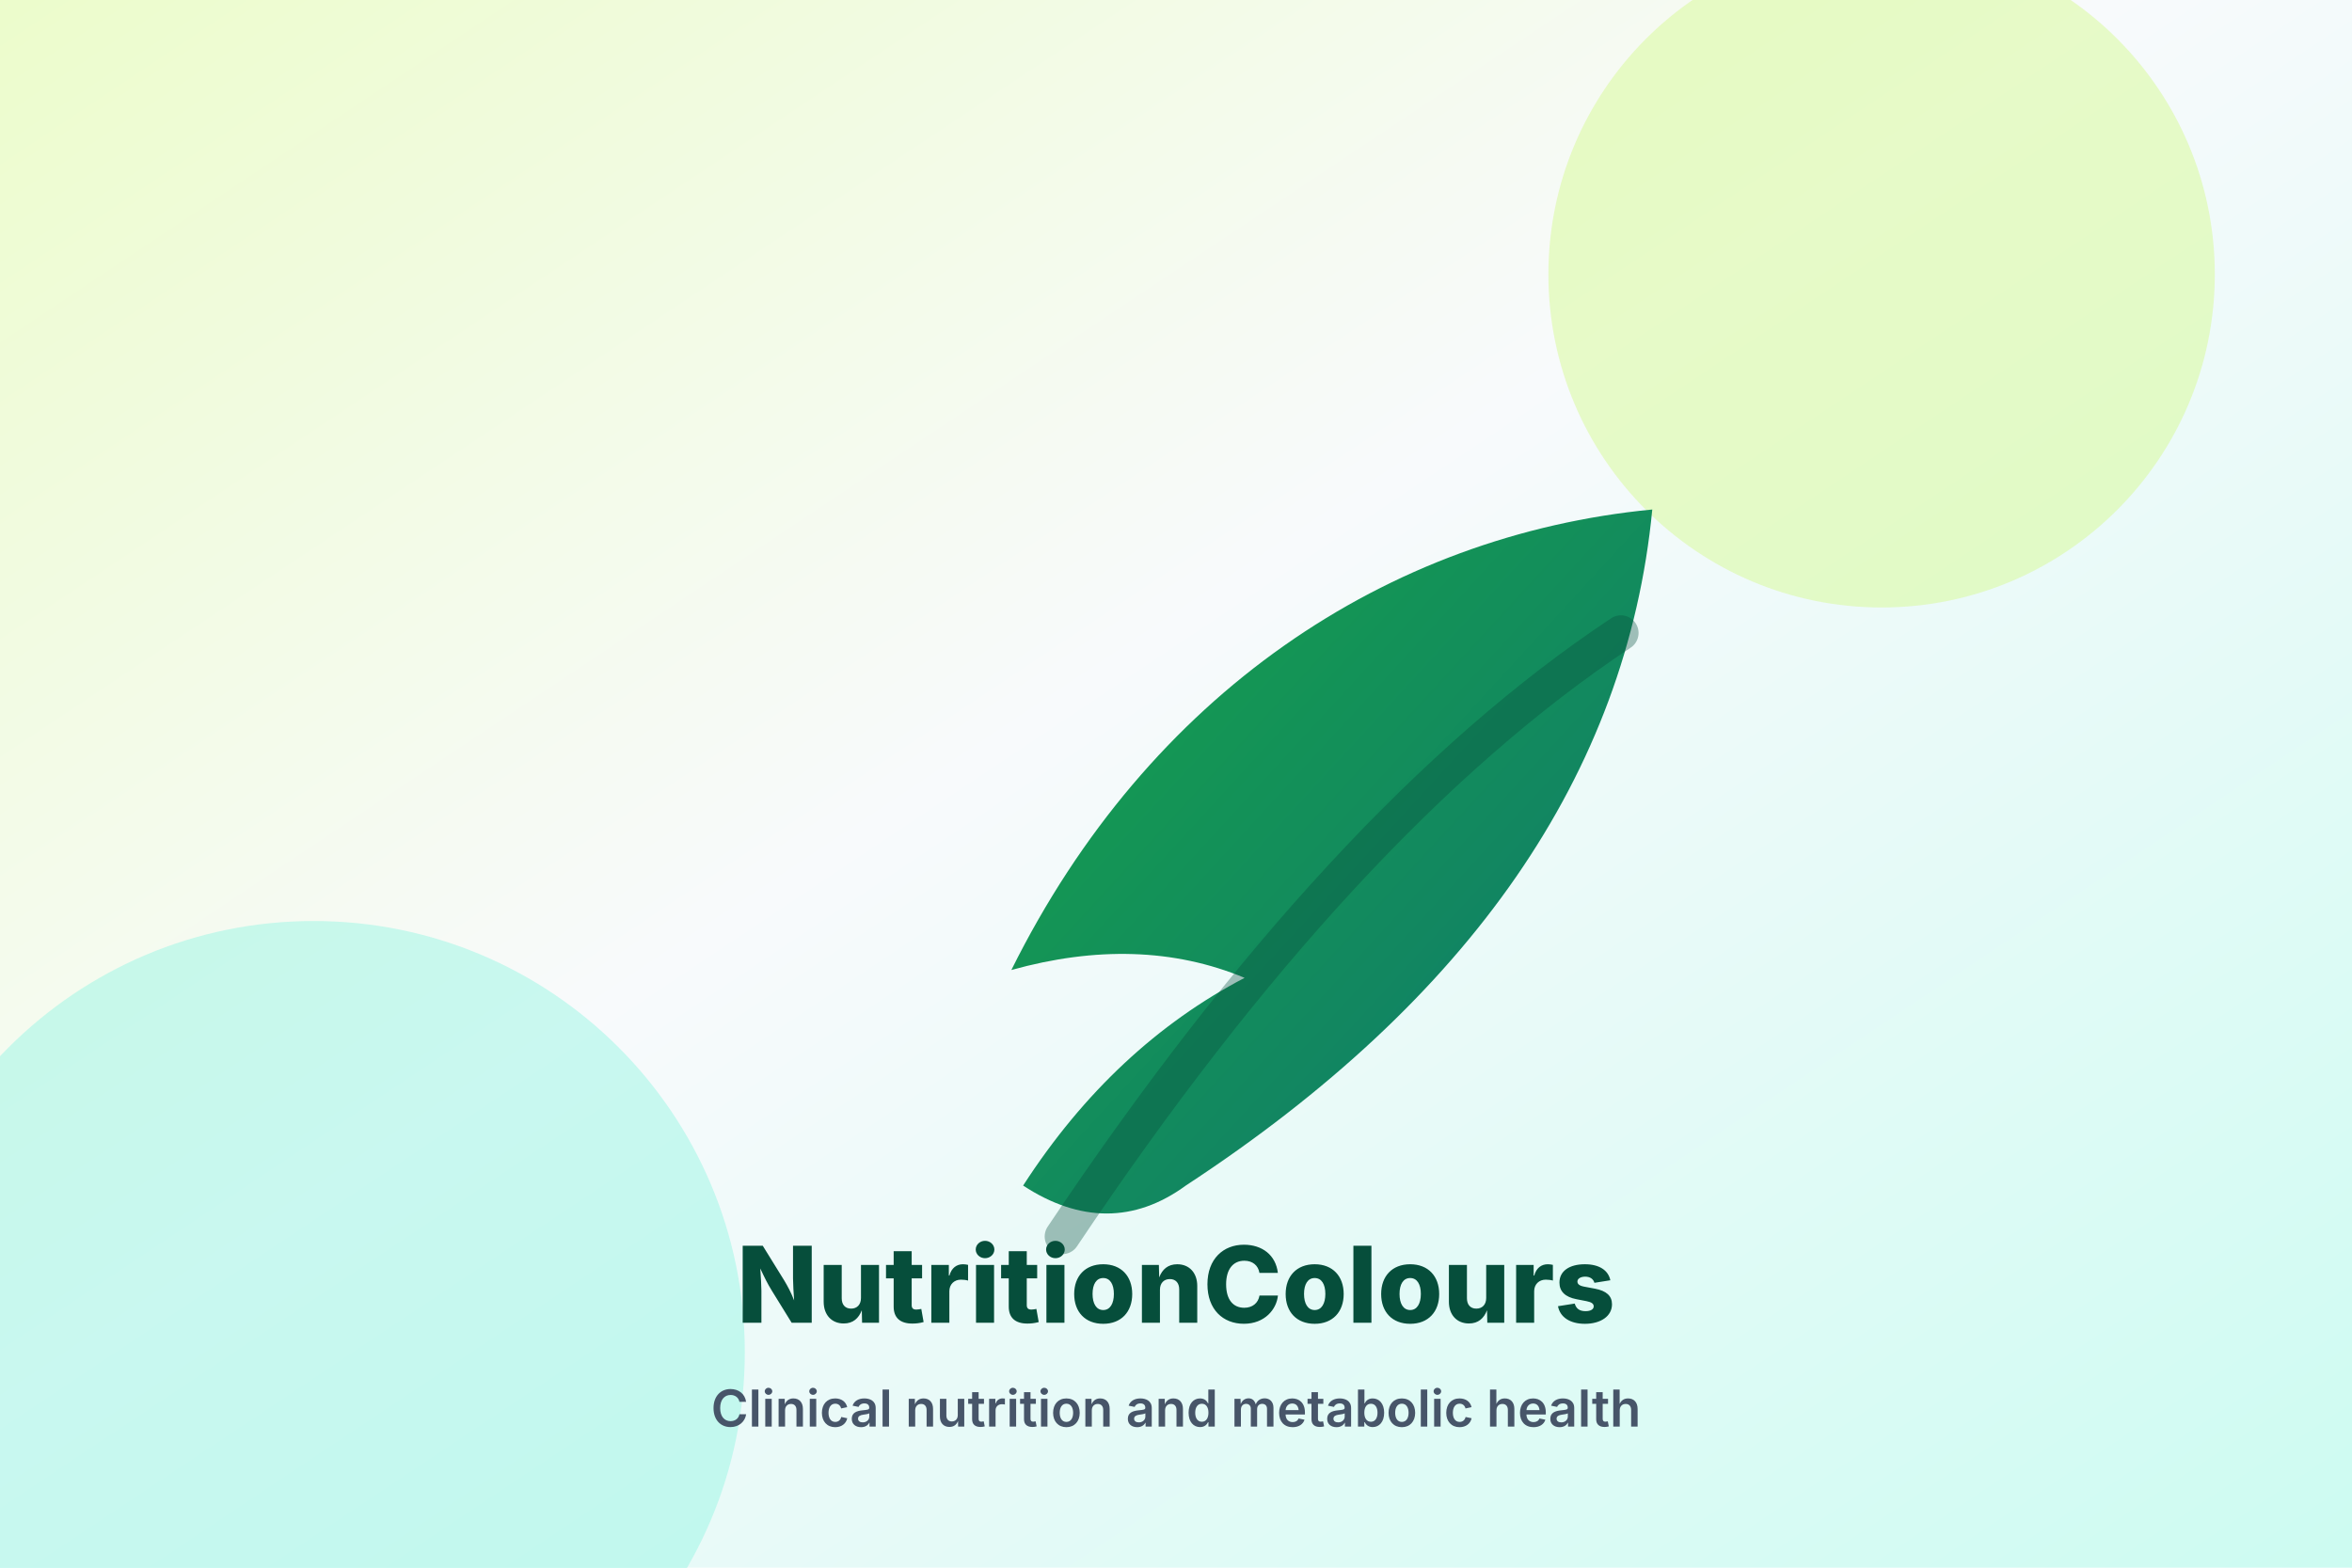
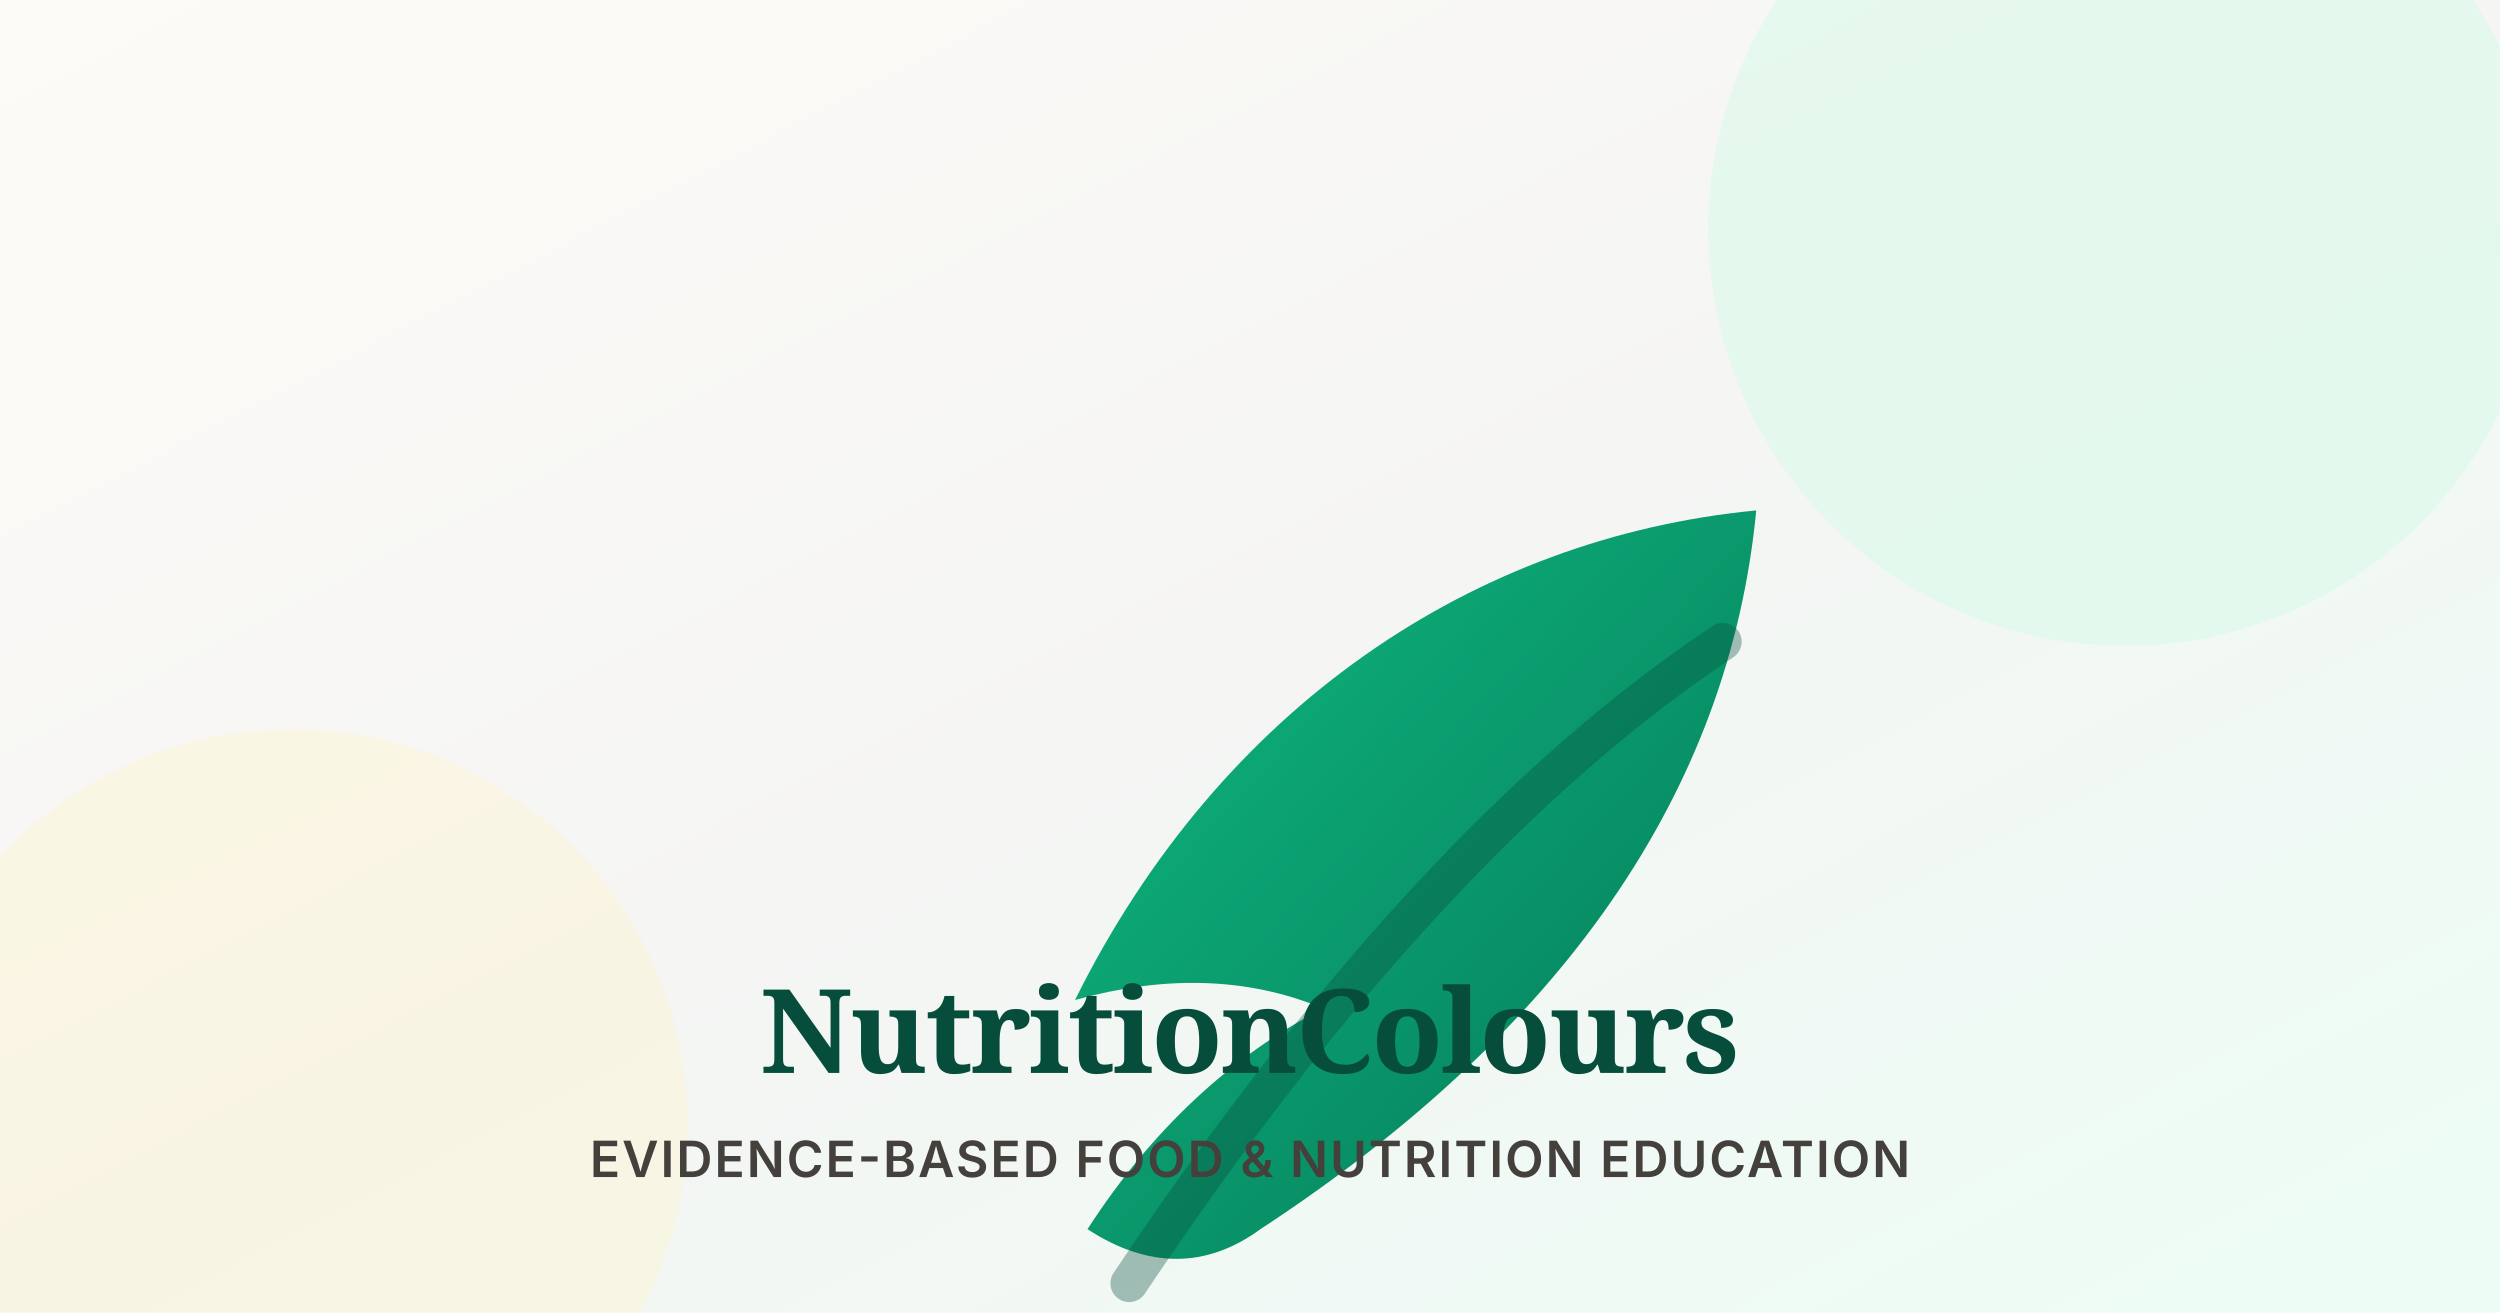
- <svg xmlns="http://www.w3.org/2000/svg" viewBox="0 0 1200 800" role="img" aria-labelledby="title desc">
+ <svg xmlns="http://www.w3.org/2000/svg" viewBox="0 0 1200 630" role="img" aria-labelledby="title desc">
  <defs>
    <linearGradient id="bg" x1="0" x2="1" y1="0" y2="1">
-       <stop offset="0" stop-color="#ecfccb" />
-       <stop offset="0.45" stop-color="#f8fafc" />
-       <stop offset="1" stop-color="#ccfbf1" />
+       <stop offset="0" stop-color="#fdfbf7" />
+       <stop offset="0.5" stop-color="#f5f5f4" />
+       <stop offset="1" stop-color="#ecfdf5" />
    </linearGradient>
    <linearGradient id="leaf" x1="0" x2="1" y1="0" y2="1">
-       <stop offset="0" stop-color="#16a34a" />
-       <stop offset="1" stop-color="#0f766e" />
+       <stop offset="0" stop-color="#10b981" />
+       <stop offset="1" stop-color="#047857" />
    </linearGradient>
  </defs>
-   <rect width="1200" height="800" fill="url(#bg)" />
-   <circle cx="960" cy="140" r="170" fill="#d9f99d" opacity="0.55" />
-   <circle cx="160" cy="690" r="220" fill="#99f6e4" opacity="0.5" />
-   <g transform="translate(430 175)">
+   <rect width="1200" height="630" fill="url(#bg)" />
+   <circle cx="1020" cy="110" r="200" fill="#d1fae5" opacity="0.45" />
+   <circle cx="140" cy="540" r="190" fill="#fef3c7" opacity="0.35" />
+   <g transform="translate(430 160)">
    <path d="M175 430c145-95 225-210 238-345C278 98 156 179 86 320c43-12 83-11 119 4-44 23-82 58-113 106 29 19 57 19 83 0Z" fill="url(#leaf)" />
    <path d="M112 456c95-142 190-245 285-308" fill="none" stroke="#064e3b" stroke-width="18" stroke-linecap="round" opacity="0.35" />
  </g>
-   <text x="600" y="675" text-anchor="middle" fill="#064e3b" font-family="Inter, Arial, sans-serif" font-size="54" font-weight="800">NutritionColours</text>
-   <text x="600" y="728" text-anchor="middle" fill="#475569" font-family="Inter, Arial, sans-serif" font-size="26" font-weight="600">Clinical nutrition and metabolic health</text>
+   <text x="600" y="515" text-anchor="middle" fill="#064e3b" font-family="'Fraunces', Georgia, serif" font-size="56" font-weight="900" letter-spacing="-0.02em">NutritionColours</text>
+   <text x="600" y="565" text-anchor="middle" fill="#44403c" font-family="'Inter', -apple-system, sans-serif" font-size="24" font-weight="600" letter-spacing="0.04em">EVIDENCE-BASED FOOD &amp; NUTRITION EDUCATION</text>
</svg>
